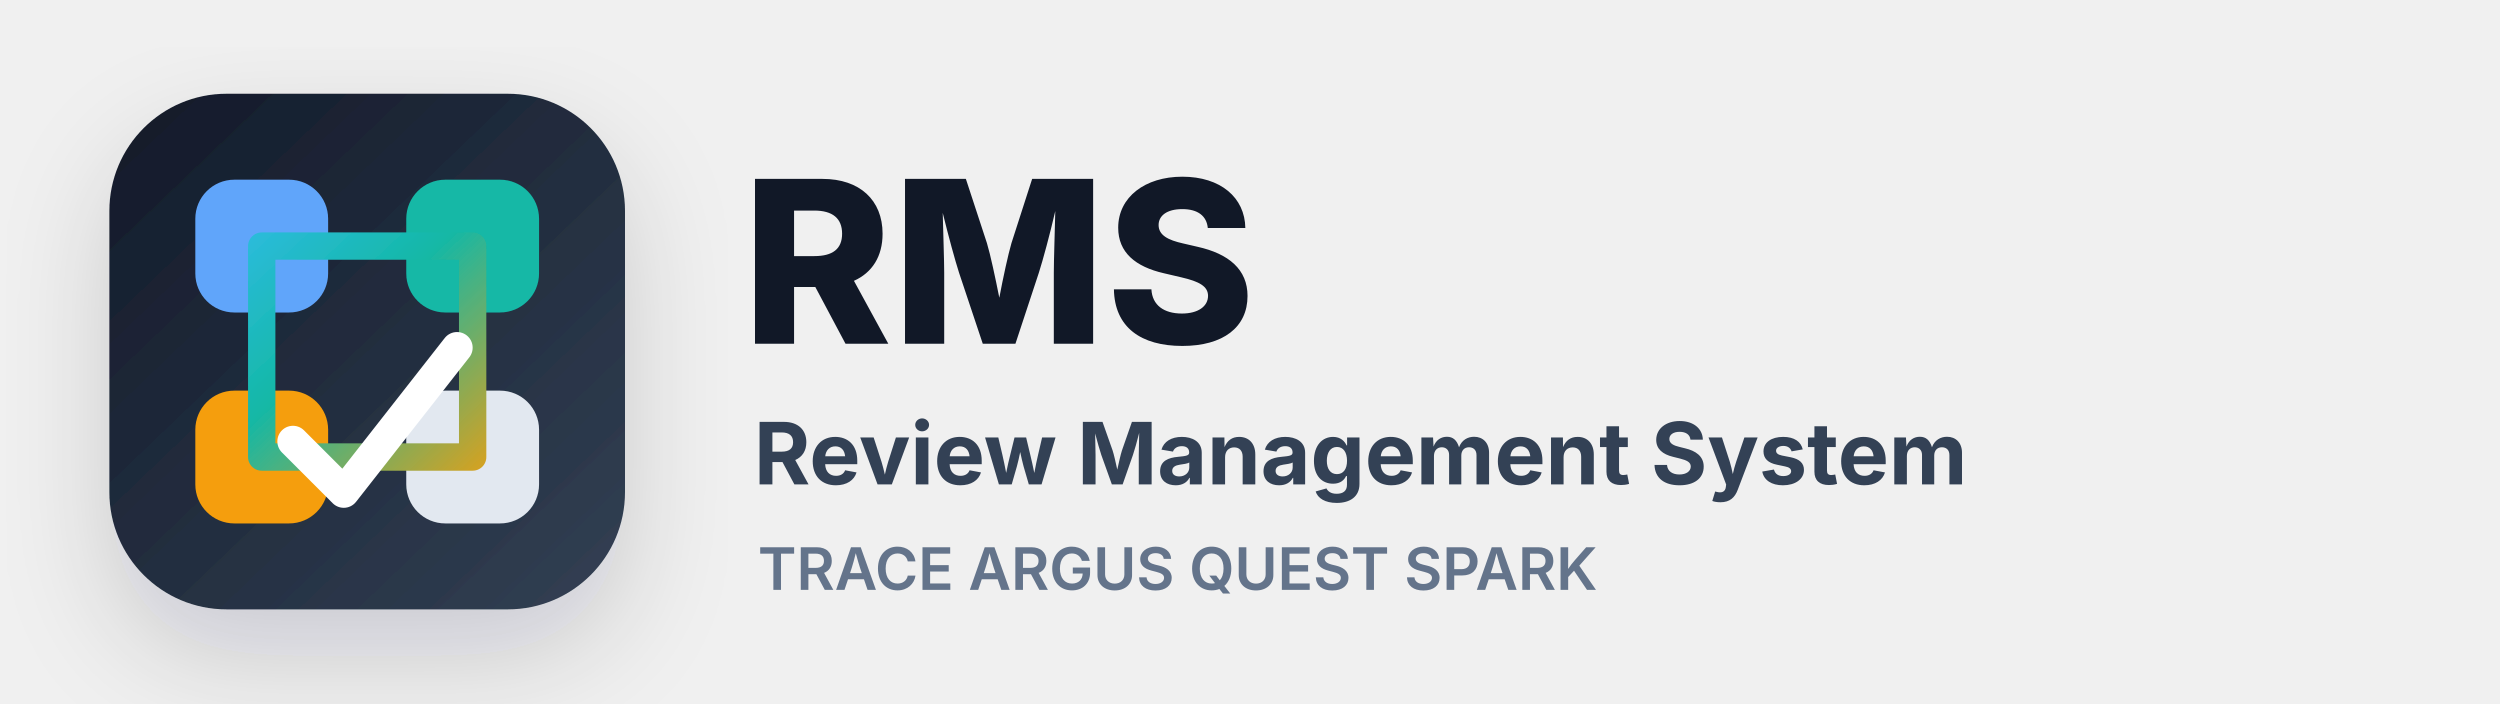
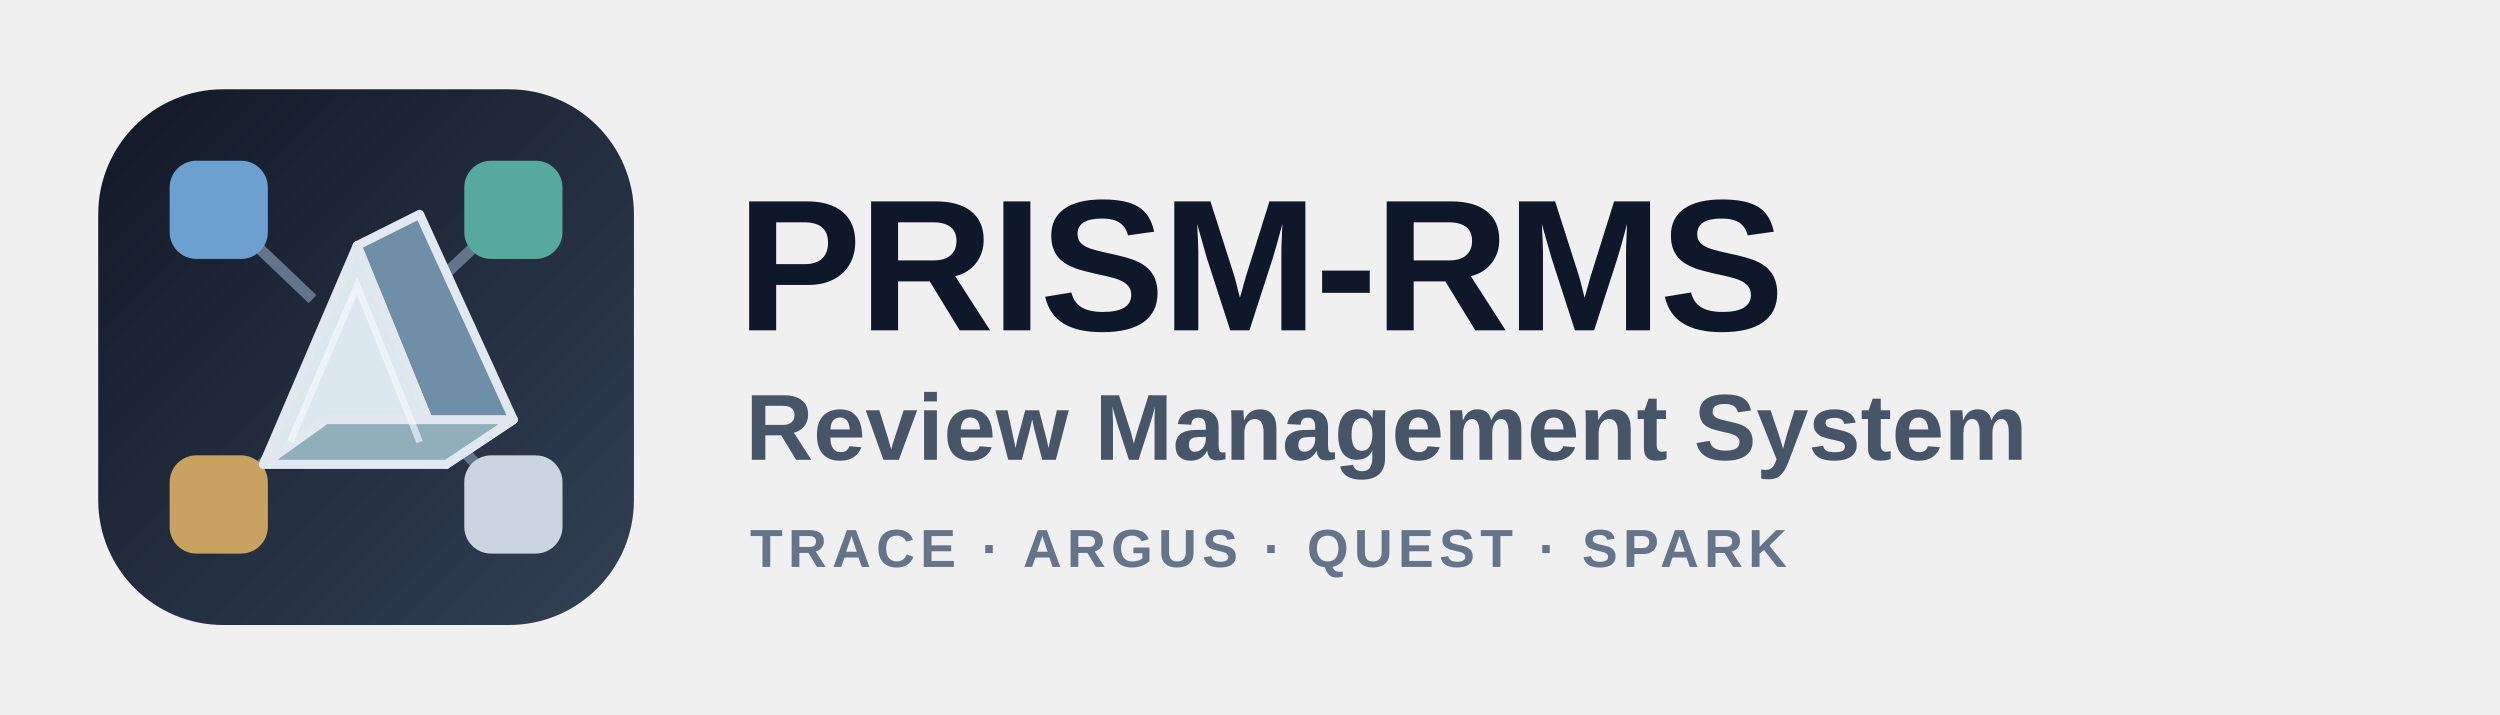
- <svg xmlns="http://www.w3.org/2000/svg" viewBox="0 0 640 180" role="img" aria-labelledby="title desc">
+ <svg xmlns="http://www.w3.org/2000/svg" width="560" height="160" viewBox="0 0 560 160" role="img" aria-labelledby="title desc">
  <defs>
-     <linearGradient id="rms-panel" x1="24" y1="18" x2="160" y2="160" gradientUnits="userSpaceOnUse">
-       <stop offset="0" stop-color="#111827" />
+     <linearGradient id="panel" x2="1" y2="1">
+       <stop stop-color="#111827" />
      <stop offset="1" stop-color="#334155" />
    </linearGradient>
-     <linearGradient id="rms-accent" x1="55" y1="42" x2="132" y2="124" gradientUnits="userSpaceOnUse">
-       <stop offset="0" stop-color="#38bdf8" />
-       <stop offset=".48" stop-color="#14b8a6" />
-       <stop offset="1" stop-color="#f59e0b" />
-     </linearGradient>
-     <filter id="soft-shadow" x="-20%" y="-20%" width="140%" height="140%">
-       <feDropShadow dx="0" dy="12" stdDeviation="14" flood-color="#0f172a" flood-opacity=".16" />
-     </filter>
  </defs>
-   <g filter="url(#soft-shadow)">
-     <rect x="28" y="24" width="132" height="132" rx="30" fill="url(#rms-panel)" />
-     <rect x="50" y="46" width="34" height="34" rx="10" fill="#60a5fa" />
-     <rect x="104" y="46" width="34" height="34" rx="10" fill="#14b8a6" />
-     <rect x="50" y="100" width="34" height="34" rx="10" fill="#f59e0b" />
-     <rect x="104" y="100" width="34" height="34" rx="10" fill="#e2e8f0" />
-     <path d="M67 63h54v54H67z" fill="none" stroke="url(#rms-accent)" stroke-width="7" stroke-linecap="round" stroke-linejoin="round" />
-     <path d="M75 113l13 13 29-37" fill="none" stroke="#ffffff" stroke-width="8" stroke-linecap="round" stroke-linejoin="round" />
+   <rect x="22" y="20" width="120" height="120" rx="28" fill="url(#panel)" />
+   <g fill="none" stroke="#64748b" stroke-width="2.5">
+     <path d="M49 47L70 67M115 47L97 64M49 113L65 98M115 113L102 99" />
  </g>
-   <g fill="#111827">
-     <text x="190" y="88" font-family="Inter, Avenir Next, Arial, sans-serif" font-size="58" font-weight="800">RMS</text>
-     <text x="193" y="124" font-family="Inter, Avenir Next, Arial, sans-serif" font-size="22" font-weight="700" fill="#334155">Review Management System</text>
-     <text x="194" y="151" font-family="Inter, Avenir Next, Arial, sans-serif" font-size="15" font-weight="600" fill="#64748b">TRACE  ARGUS  QUEST  SPARK</text>
+   <rect x="38" y="36" width="22" height="22" rx="6" fill="#6d9fd0" />
+   <rect x="104" y="36" width="22" height="22" rx="6" fill="#58a99d" />
+   <rect x="38" y="102" width="22" height="22" rx="6" fill="#c7a260" />
+   <rect x="104" y="102" width="22" height="22" rx="6" fill="#cbd5e1" />
+   <g stroke="#e2e8f0" stroke-width="2" stroke-linejoin="round">
+     <path d="M80 55L94 48L115 94L100 104Z" fill="#6f8fa8" />
+     <path d="M59 104L80 55L100 104Z" fill="#dbe8ee" />
+     <path d="M59 104H100L115 94H73Z" fill="#91afba" />
+   </g>
+   <path d="M65 99L80 64L94 99" fill="none" stroke="#f8fafc" stroke-width="1.5" opacity=".65" />
+   <g font-family="Avenir Next, Arial, sans-serif">
+     <text x="165" y="74" font-size="42" font-weight="800" fill="#0f172a" letter-spacing="-.7">PRISM-RMS</text>
+     <text x="167" y="103" font-size="21" font-weight="600" fill="#475569">Review Management System</text>
+     <text x="168" y="127" font-size="12" font-weight="600" letter-spacing="1.2" fill="#64748b">TRACE · ARGUS · QUEST · SPARK</text>
  </g>
</svg>
